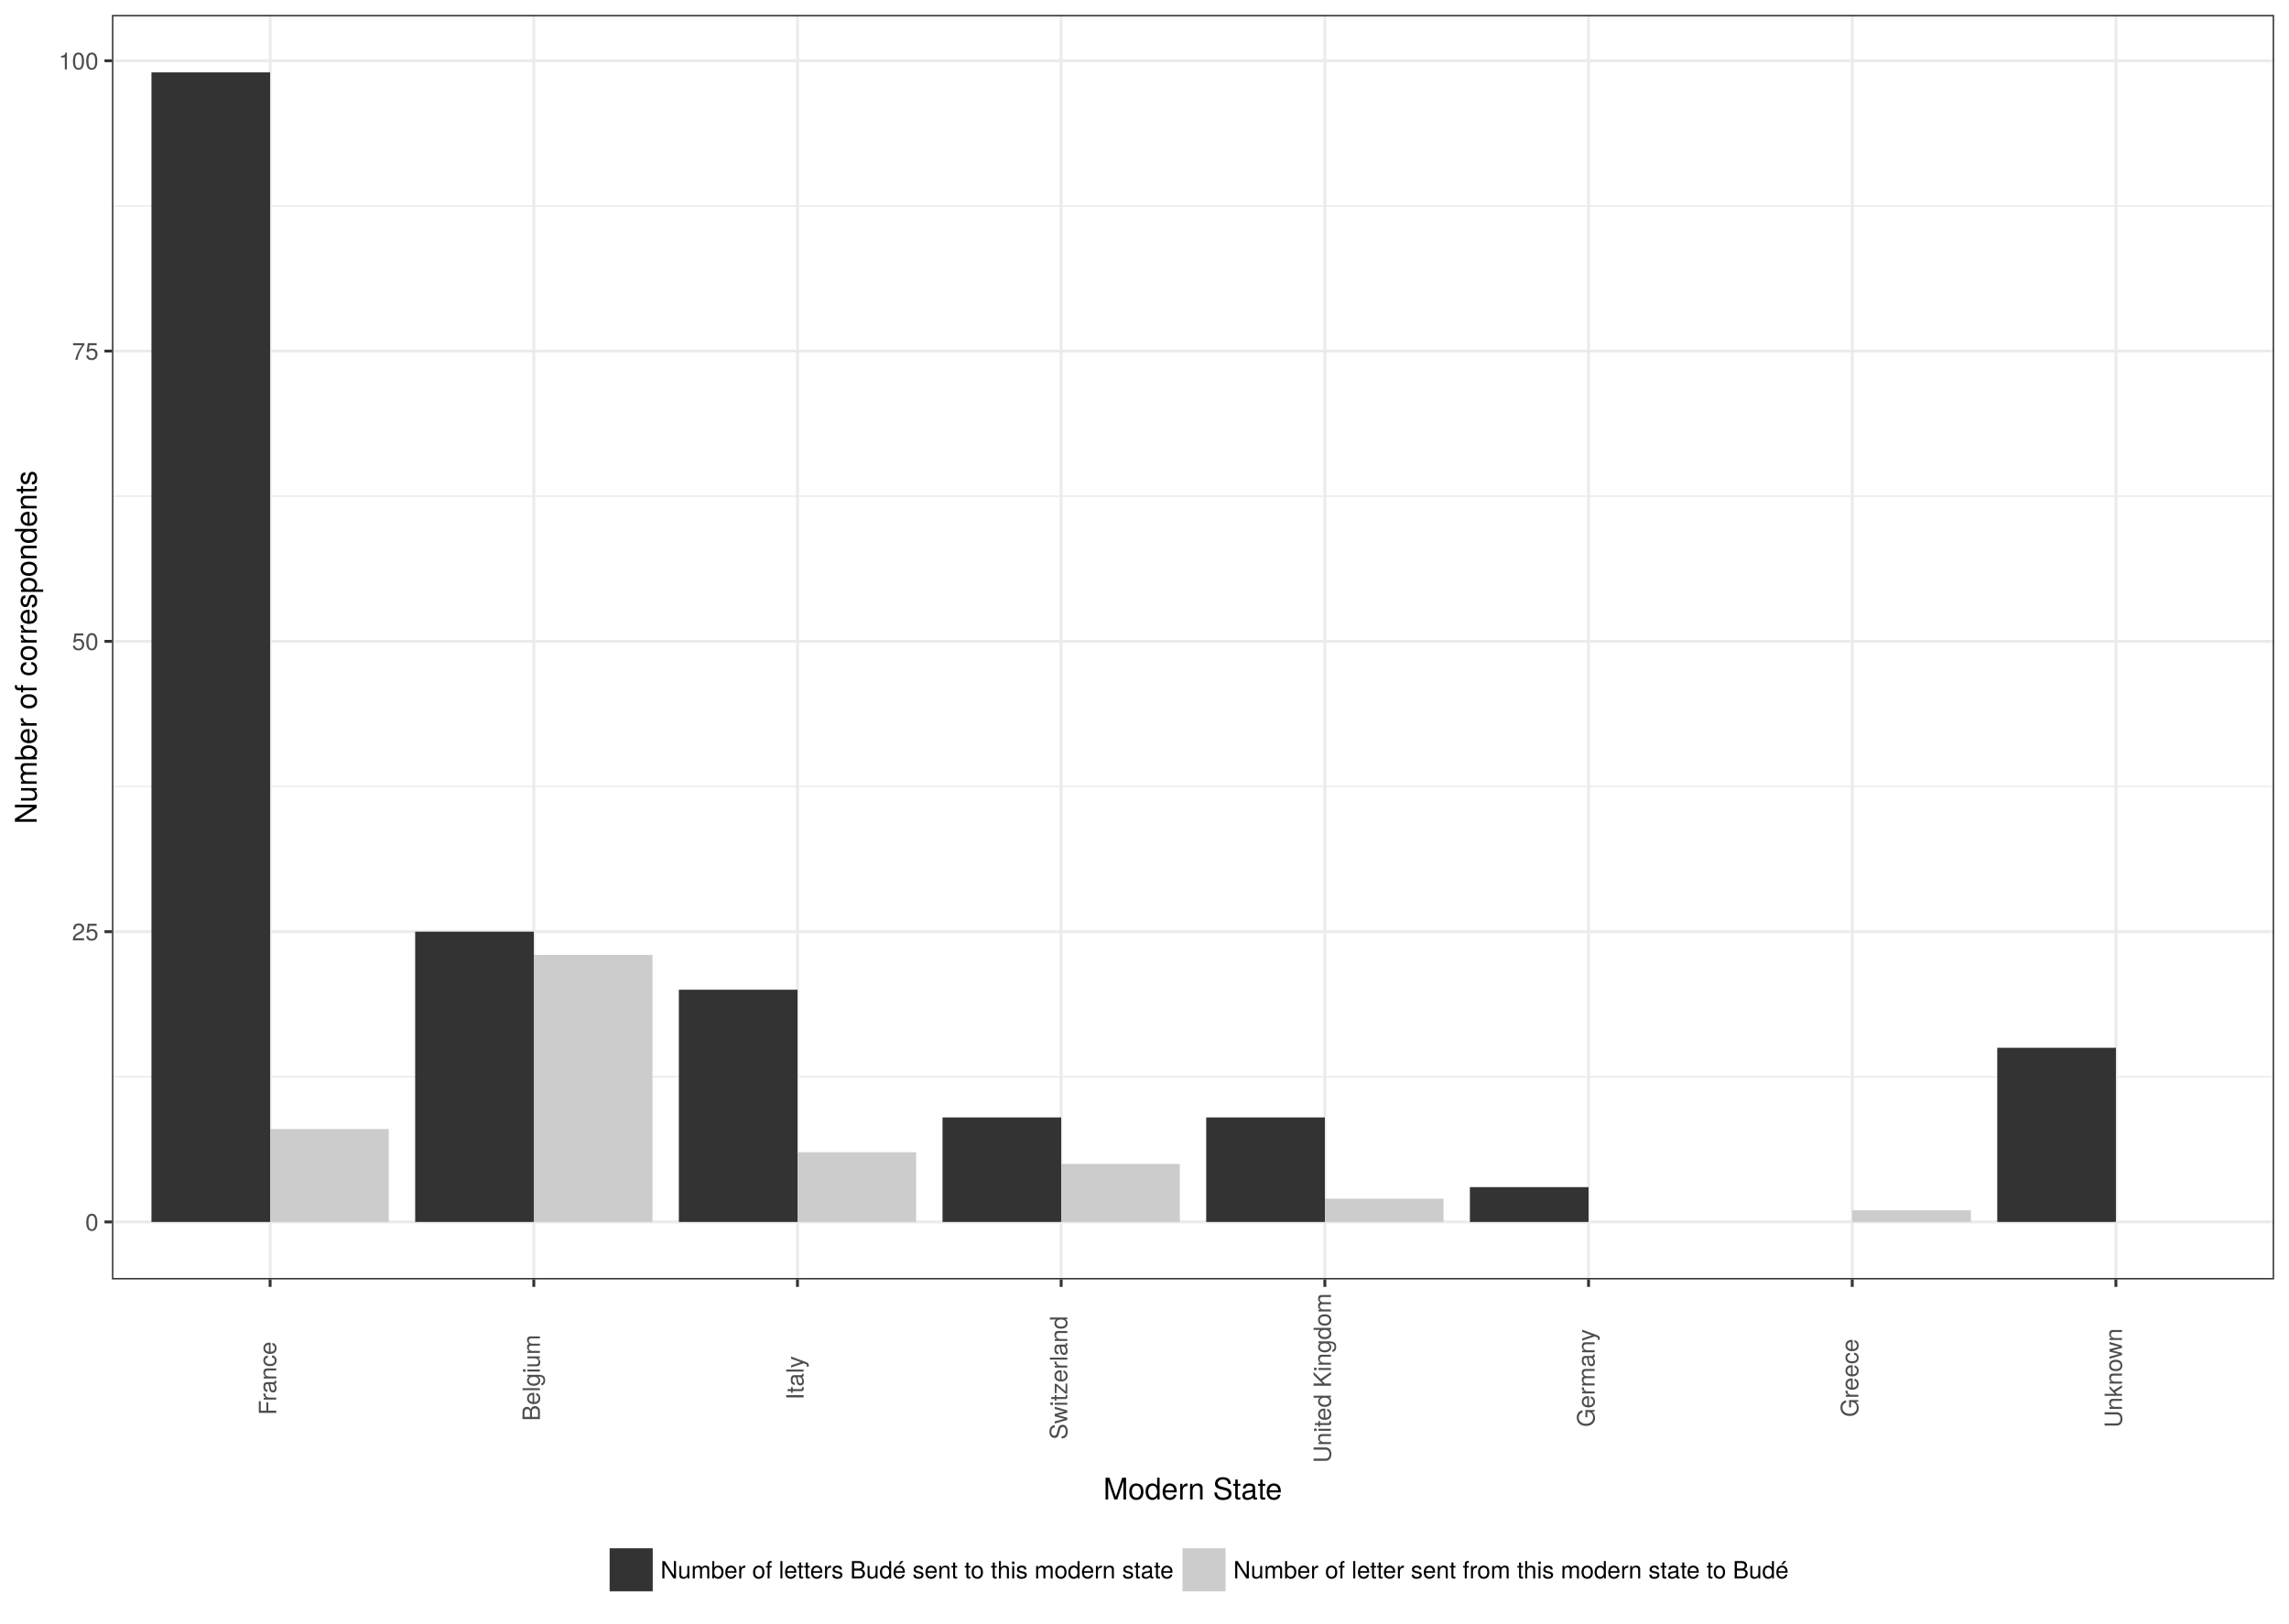
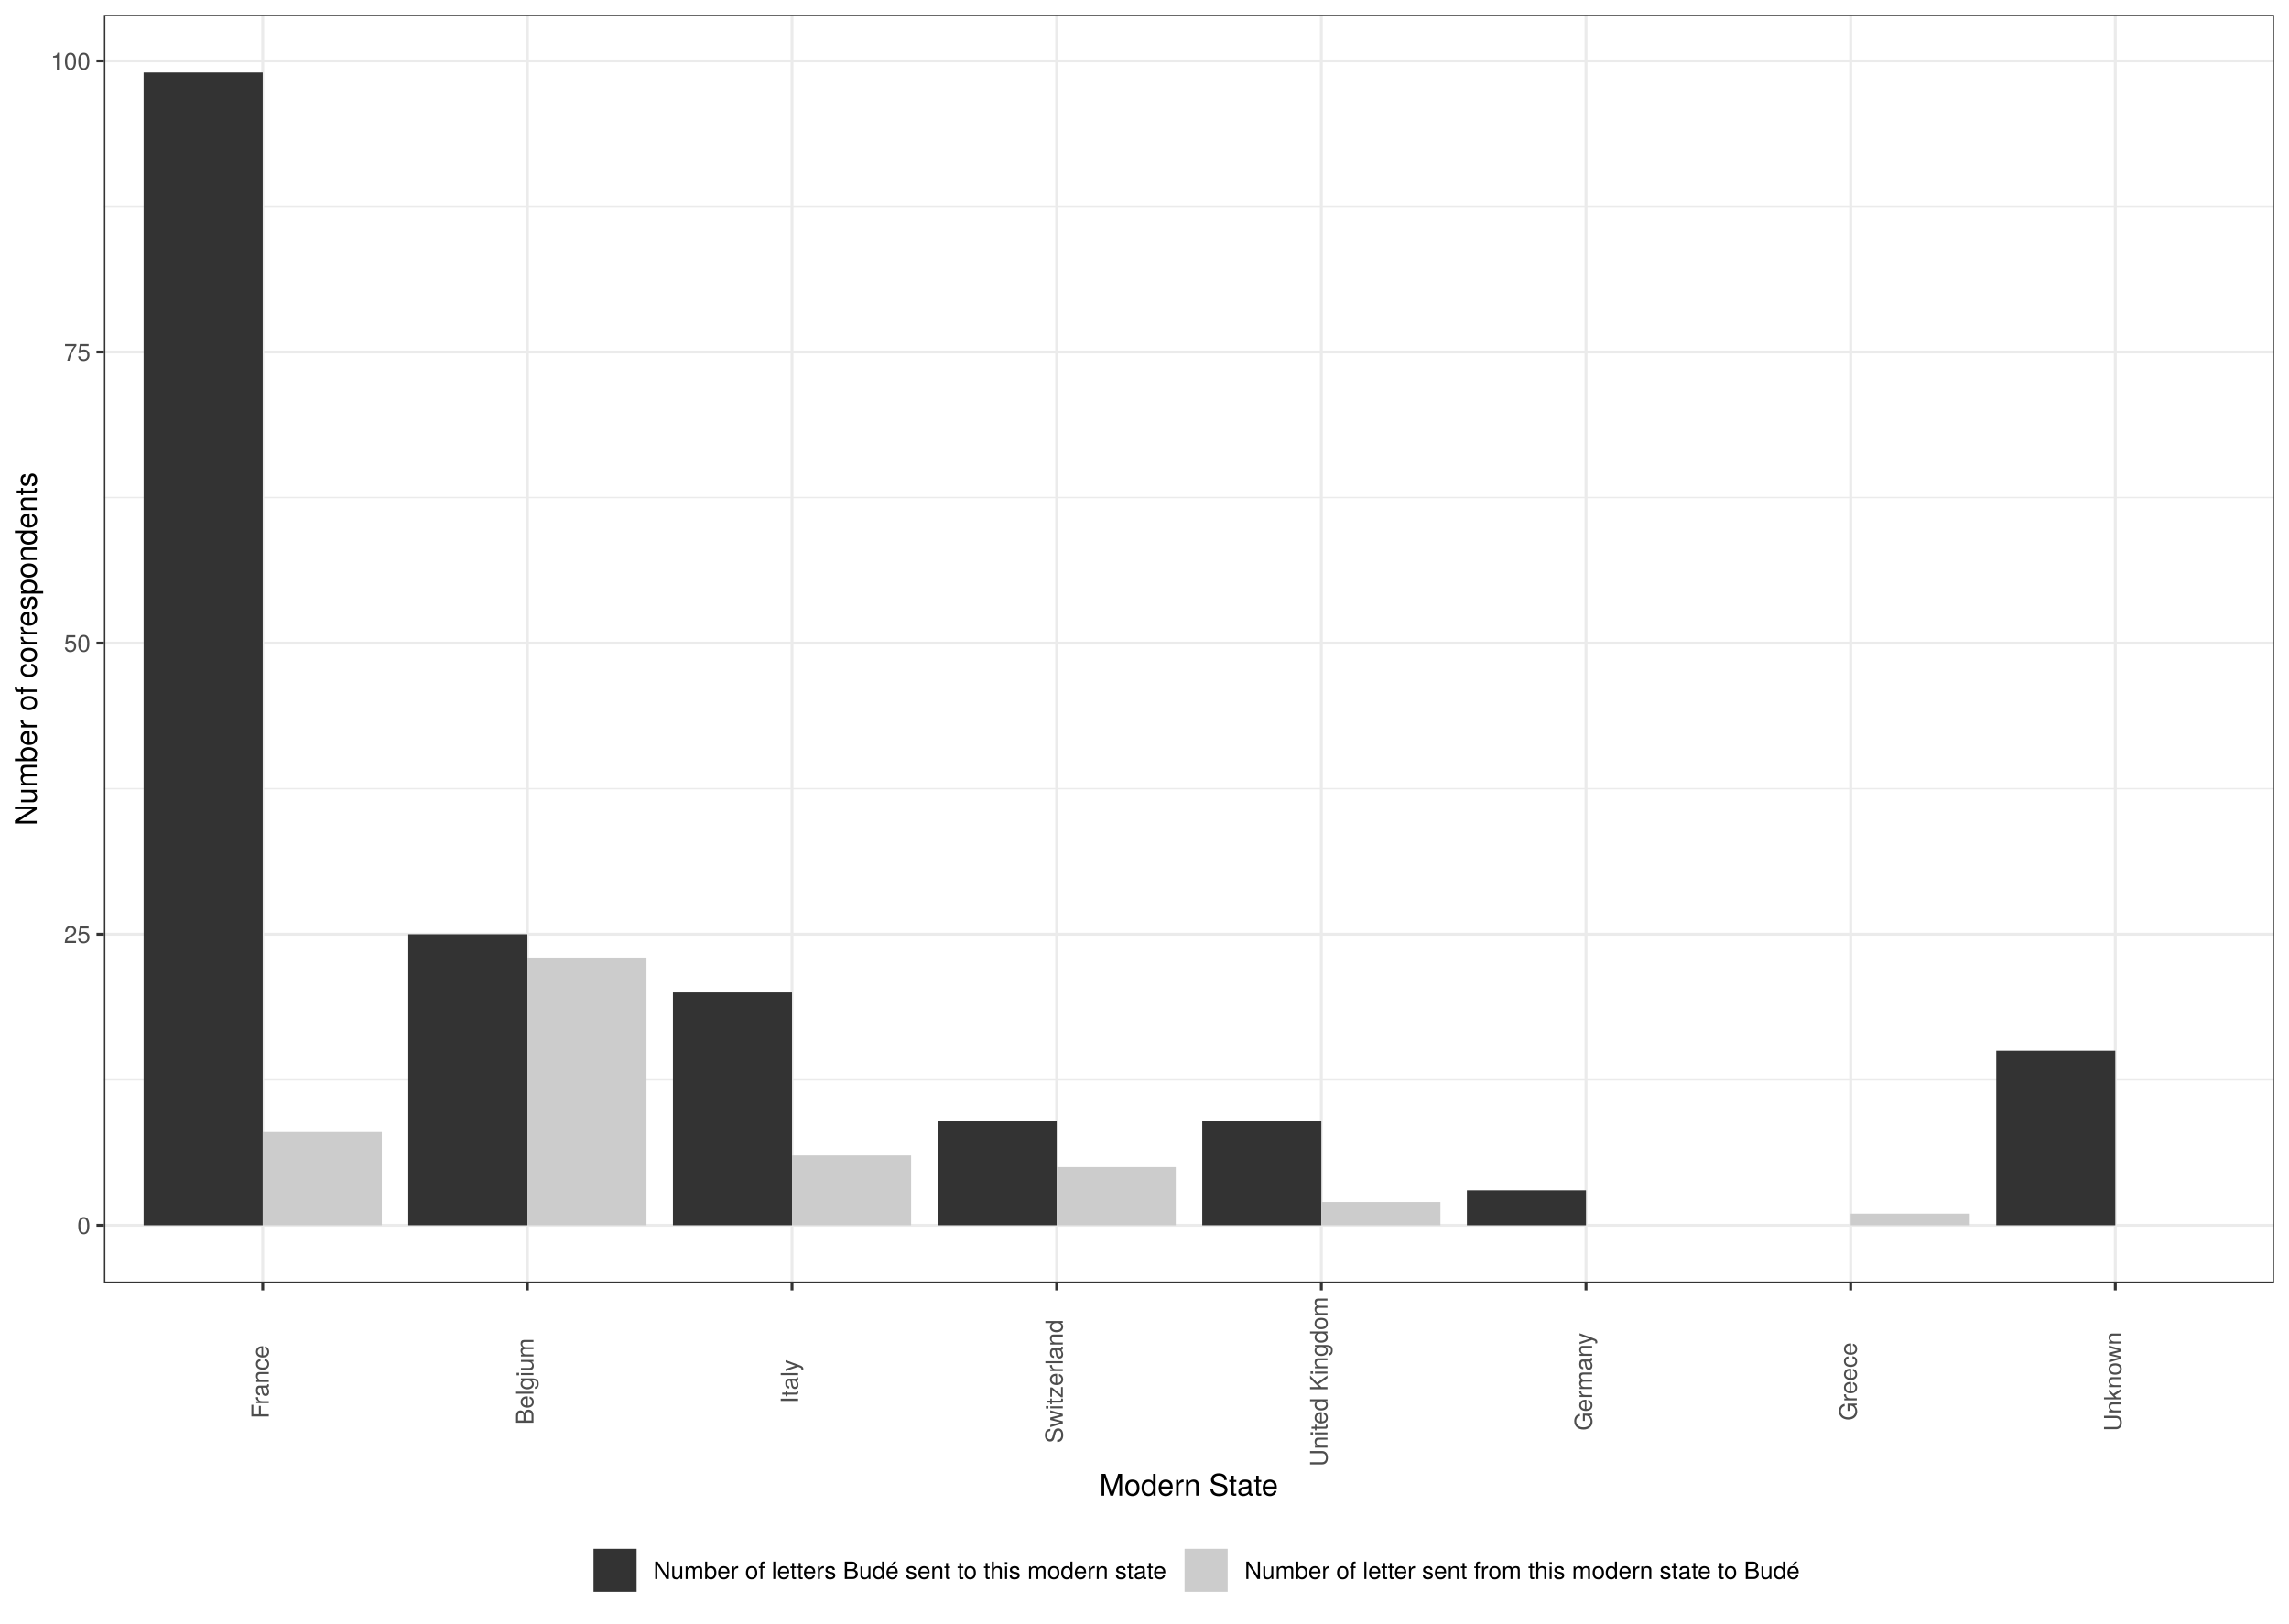
<svg xmlns="http://www.w3.org/2000/svg" viewBox="0 0 842.40 597.60">
  <defs>
    <style type="text/css">
-     line, polyline, path, rect, circle {
+     line, polyline, polygon, path, rect, circle {
      fill: none;
      stroke: #000000;
      stroke-linecap: round;
      stroke-linejoin: round;
      stroke-miterlimit: 10.00;
    }
  </style>
  </defs>
  <rect width="100%" height="100%" style="stroke: none; fill: #FFFFFF;" />
-   <rect x="0.00" y="-0.00" width="842.40" height="597.60" style="stroke-width: 1.07; stroke: #FFFFFF; fill: #FFFFFF;" />
+   <rect x="-0" y="-0" width="842.40" height="597.60" style="stroke-width: 1.07; stroke: #FFFFFF; fill: #FFFFFF;" />
  <defs>
-     <clipPath id="cpNDEuMTg4N3w4MzYuOTIxfDQ3MC45Mzd8NS40Nzk0NQ==">
-       <rect x="41.19" y="5.48" width="795.73" height="465.46" />
+     <clipPath id="cpMzguMjV8ODM2LjkyfDQ3Mi4yM3w1LjQ4">
+       <rect x="38.25" y="5.48" width="798.67" height="466.75" />
    </clipPath>
  </defs>
-   <rect x="41.19" y="5.48" width="795.73" height="465.46" style="stroke-width: 1.07; stroke: none; fill: #FFFFFF;" clip-path="url(#cpNDEuMTg4N3w4MzYuOTIxfDQ3MC45Mzd8NS40Nzk0NQ==)" />
-   <polyline points="41.19,396.35 836.92,396.35 " style="stroke-width: 0.53; stroke: #EBEBEB; stroke-linecap: butt;" clip-path="url(#cpNDEuMTg4N3w4MzYuOTIxfDQ3MC45Mzd8NS40Nzk0NQ==)" />
-   <polyline points="41.19,289.50 836.92,289.50 " style="stroke-width: 0.53; stroke: #EBEBEB; stroke-linecap: butt;" clip-path="url(#cpNDEuMTg4N3w4MzYuOTIxfDQ3MC45Mzd8NS40Nzk0NQ==)" />
-   <polyline points="41.19,182.64 836.92,182.64 " style="stroke-width: 0.53; stroke: #EBEBEB; stroke-linecap: butt;" clip-path="url(#cpNDEuMTg4N3w4MzYuOTIxfDQ3MC45Mzd8NS40Nzk0NQ==)" />
-   <polyline points="41.19,75.79 836.92,75.79 " style="stroke-width: 0.53; stroke: #EBEBEB; stroke-linecap: butt;" clip-path="url(#cpNDEuMTg4N3w4MzYuOTIxfDQ3MC45Mzd8NS40Nzk0NQ==)" />
-   <polyline points="41.19,449.78 836.92,449.78 " style="stroke-width: 1.07; stroke: #EBEBEB; stroke-linecap: butt;" clip-path="url(#cpNDEuMTg4N3w4MzYuOTIxfDQ3MC45Mzd8NS40Nzk0NQ==)" />
-   <polyline points="41.19,342.93 836.92,342.93 " style="stroke-width: 1.07; stroke: #EBEBEB; stroke-linecap: butt;" clip-path="url(#cpNDEuMTg4N3w4MzYuOTIxfDQ3MC45Mzd8NS40Nzk0NQ==)" />
-   <polyline points="41.19,236.07 836.92,236.07 " style="stroke-width: 1.07; stroke: #EBEBEB; stroke-linecap: butt;" clip-path="url(#cpNDEuMTg4N3w4MzYuOTIxfDQ3MC45Mzd8NS40Nzk0NQ==)" />
-   <polyline points="41.19,129.22 836.92,129.22 " style="stroke-width: 1.07; stroke: #EBEBEB; stroke-linecap: butt;" clip-path="url(#cpNDEuMTg4N3w4MzYuOTIxfDQ3MC45Mzd8NS40Nzk0NQ==)" />
-   <polyline points="41.19,22.36 836.92,22.36 " style="stroke-width: 1.07; stroke: #EBEBEB; stroke-linecap: butt;" clip-path="url(#cpNDEuMTg4N3w4MzYuOTIxfDQ3MC45Mzd8NS40Nzk0NQ==)" />
-   <polyline points="99.41,470.94 99.41,5.48 " style="stroke-width: 1.07; stroke: #EBEBEB; stroke-linecap: butt;" clip-path="url(#cpNDEuMTg4N3w4MzYuOTIxfDQ3MC45Mzd8NS40Nzk0NQ==)" />
-   <polyline points="196.45,470.94 196.45,5.48 " style="stroke-width: 1.07; stroke: #EBEBEB; stroke-linecap: butt;" clip-path="url(#cpNDEuMTg4N3w4MzYuOTIxfDQ3MC45Mzd8NS40Nzk0NQ==)" />
-   <polyline points="293.49,470.94 293.49,5.48 " style="stroke-width: 1.07; stroke: #EBEBEB; stroke-linecap: butt;" clip-path="url(#cpNDEuMTg4N3w4MzYuOTIxfDQ3MC45Mzd8NS40Nzk0NQ==)" />
-   <polyline points="390.53,470.94 390.53,5.48 " style="stroke-width: 1.07; stroke: #EBEBEB; stroke-linecap: butt;" clip-path="url(#cpNDEuMTg4N3w4MzYuOTIxfDQ3MC45Mzd8NS40Nzk0NQ==)" />
-   <polyline points="487.57,470.94 487.57,5.48 " style="stroke-width: 1.07; stroke: #EBEBEB; stroke-linecap: butt;" clip-path="url(#cpNDEuMTg4N3w4MzYuOTIxfDQ3MC45Mzd8NS40Nzk0NQ==)" />
-   <polyline points="584.62,470.94 584.62,5.48 " style="stroke-width: 1.07; stroke: #EBEBEB; stroke-linecap: butt;" clip-path="url(#cpNDEuMTg4N3w4MzYuOTIxfDQ3MC45Mzd8NS40Nzk0NQ==)" />
-   <polyline points="681.66,470.94 681.66,5.48 " style="stroke-width: 1.07; stroke: #EBEBEB; stroke-linecap: butt;" clip-path="url(#cpNDEuMTg4N3w4MzYuOTIxfDQ3MC45Mzd8NS40Nzk0NQ==)" />
-   <polyline points="778.70,470.94 778.70,5.48 " style="stroke-width: 1.07; stroke: #EBEBEB; stroke-linecap: butt;" clip-path="url(#cpNDEuMTg4N3w4MzYuOTIxfDQ3MC45Mzd8NS40Nzk0NQ==)" />
-   <rect x="99.41" y="415.59" width="43.67" height="34.19" style="stroke-width: 1.07; stroke: none; stroke-linecap: butt; fill: #CCCCCC;" clip-path="url(#cpNDEuMTg4N3w4MzYuOTIxfDQ3MC45Mzd8NS40Nzk0NQ==)" />
-   <rect x="55.74" y="26.64" width="43.67" height="423.14" style="stroke-width: 1.07; stroke: none; stroke-linecap: butt; fill: #333333;" clip-path="url(#cpNDEuMTg4N3w4MzYuOTIxfDQ3MC45Mzd8NS40Nzk0NQ==)" />
-   <rect x="196.45" y="351.47" width="43.67" height="98.31" style="stroke-width: 1.07; stroke: none; stroke-linecap: butt; fill: #CCCCCC;" clip-path="url(#cpNDEuMTg4N3w4MzYuOTIxfDQ3MC45Mzd8NS40Nzk0NQ==)" />
-   <rect x="152.79" y="342.93" width="43.67" height="106.85" style="stroke-width: 1.07; stroke: none; stroke-linecap: butt; fill: #333333;" clip-path="url(#cpNDEuMTg4N3w4MzYuOTIxfDQ3MC45Mzd8NS40Nzk0NQ==)" />
-   <rect x="293.49" y="424.13" width="43.67" height="25.65" style="stroke-width: 1.07; stroke: none; stroke-linecap: butt; fill: #CCCCCC;" clip-path="url(#cpNDEuMTg4N3w4MzYuOTIxfDQ3MC45Mzd8NS40Nzk0NQ==)" />
-   <rect x="249.83" y="364.30" width="43.67" height="85.48" style="stroke-width: 1.07; stroke: none; stroke-linecap: butt; fill: #333333;" clip-path="url(#cpNDEuMTg4N3w4MzYuOTIxfDQ3MC45Mzd8NS40Nzk0NQ==)" />
-   <rect x="390.53" y="428.41" width="43.67" height="21.37" style="stroke-width: 1.07; stroke: none; stroke-linecap: butt; fill: #CCCCCC;" clip-path="url(#cpNDEuMTg4N3w4MzYuOTIxfDQ3MC45Mzd8NS40Nzk0NQ==)" />
-   <rect x="346.87" y="411.31" width="43.67" height="38.47" style="stroke-width: 1.07; stroke: none; stroke-linecap: butt; fill: #333333;" clip-path="url(#cpNDEuMTg4N3w4MzYuOTIxfDQ3MC45Mzd8NS40Nzk0NQ==)" />
-   <rect x="487.57" y="441.23" width="43.67" height="8.55" style="stroke-width: 1.07; stroke: none; stroke-linecap: butt; fill: #CCCCCC;" clip-path="url(#cpNDEuMTg4N3w4MzYuOTIxfDQ3MC45Mzd8NS40Nzk0NQ==)" />
-   <rect x="443.91" y="411.31" width="43.67" height="38.47" style="stroke-width: 1.07; stroke: none; stroke-linecap: butt; fill: #333333;" clip-path="url(#cpNDEuMTg4N3w4MzYuOTIxfDQ3MC45Mzd8NS40Nzk0NQ==)" />
-   <rect x="540.95" y="436.96" width="43.67" height="12.82" style="stroke-width: 1.07; stroke: none; stroke-linecap: butt; fill: #333333;" clip-path="url(#cpNDEuMTg4N3w4MzYuOTIxfDQ3MC45Mzd8NS40Nzk0NQ==)" />
-   <rect x="681.66" y="445.51" width="43.67" height="4.27" style="stroke-width: 1.07; stroke: none; stroke-linecap: butt; fill: #CCCCCC;" clip-path="url(#cpNDEuMTg4N3w4MzYuOTIxfDQ3MC45Mzd8NS40Nzk0NQ==)" />
-   <rect x="735.03" y="385.67" width="43.67" height="64.11" style="stroke-width: 1.07; stroke: none; stroke-linecap: butt; fill: #333333;" clip-path="url(#cpNDEuMTg4N3w4MzYuOTIxfDQ3MC45Mzd8NS40Nzk0NQ==)" />
-   <rect x="41.19" y="5.48" width="795.73" height="465.46" style="stroke-width: 1.07; stroke: #333333;" clip-path="url(#cpNDEuMTg4N3w4MzYuOTIxfDQ3MC45Mzd8NS40Nzk0NQ==)" />
+   <rect x="38.25" y="5.48" width="798.67" height="466.75" style="stroke-width: 1.07; stroke: none; fill: #FFFFFF;" clip-path="url(#cpMzguMjV8ODM2LjkyfDQ3Mi4yM3w1LjQ4)" />
+   <polyline points="38.25,397.44 836.92,397.44 " style="stroke-width: 0.53; stroke: #EBEBEB; stroke-linecap: butt;" clip-path="url(#cpMzguMjV8ODM2LjkyfDQ3Mi4yM3w1LjQ4)" />
+   <polyline points="38.25,290.29 836.92,290.29 " style="stroke-width: 0.53; stroke: #EBEBEB; stroke-linecap: butt;" clip-path="url(#cpMzguMjV8ODM2LjkyfDQ3Mi4yM3w1LjQ4)" />
+   <polyline points="38.25,183.14 836.92,183.14 " style="stroke-width: 0.53; stroke: #EBEBEB; stroke-linecap: butt;" clip-path="url(#cpMzguMjV8ODM2LjkyfDQ3Mi4yM3w1LjQ4)" />
+   <polyline points="38.25,75.99 836.92,75.99 " style="stroke-width: 0.53; stroke: #EBEBEB; stroke-linecap: butt;" clip-path="url(#cpMzguMjV8ODM2LjkyfDQ3Mi4yM3w1LjQ4)" />
+   <polyline points="38.25,451.02 836.92,451.02 " style="stroke-width: 1.07; stroke: #EBEBEB; stroke-linecap: butt;" clip-path="url(#cpMzguMjV8ODM2LjkyfDQ3Mi4yM3w1LjQ4)" />
+   <polyline points="38.25,343.86 836.92,343.86 " style="stroke-width: 1.07; stroke: #EBEBEB; stroke-linecap: butt;" clip-path="url(#cpMzguMjV8ODM2LjkyfDQ3Mi4yM3w1LjQ4)" />
+   <polyline points="38.25,236.71 836.92,236.71 " style="stroke-width: 1.07; stroke: #EBEBEB; stroke-linecap: butt;" clip-path="url(#cpMzguMjV8ODM2LjkyfDQ3Mi4yM3w1LjQ4)" />
+   <polyline points="38.25,129.56 836.92,129.56 " style="stroke-width: 1.07; stroke: #EBEBEB; stroke-linecap: butt;" clip-path="url(#cpMzguMjV8ODM2LjkyfDQ3Mi4yM3w1LjQ4)" />
+   <polyline points="38.25,22.41 836.92,22.41 " style="stroke-width: 1.07; stroke: #EBEBEB; stroke-linecap: butt;" clip-path="url(#cpMzguMjV8ODM2LjkyfDQ3Mi4yM3w1LjQ4)" />
+   <polyline points="96.69,472.23 96.69,5.48 " style="stroke-width: 1.07; stroke: #EBEBEB; stroke-linecap: butt;" clip-path="url(#cpMzguMjV8ODM2LjkyfDQ3Mi4yM3w1LjQ4)" />
+   <polyline points="194.09,472.23 194.09,5.48 " style="stroke-width: 1.07; stroke: #EBEBEB; stroke-linecap: butt;" clip-path="url(#cpMzguMjV8ODM2LjkyfDQ3Mi4yM3w1LjQ4)" />
+   <polyline points="291.48,472.23 291.48,5.48 " style="stroke-width: 1.07; stroke: #EBEBEB; stroke-linecap: butt;" clip-path="url(#cpMzguMjV8ODM2LjkyfDQ3Mi4yM3w1LjQ4)" />
+   <polyline points="388.88,472.23 388.88,5.48 " style="stroke-width: 1.07; stroke: #EBEBEB; stroke-linecap: butt;" clip-path="url(#cpMzguMjV8ODM2LjkyfDQ3Mi4yM3w1LjQ4)" />
+   <polyline points="486.28,472.23 486.28,5.48 " style="stroke-width: 1.07; stroke: #EBEBEB; stroke-linecap: butt;" clip-path="url(#cpMzguMjV8ODM2LjkyfDQ3Mi4yM3w1LjQ4)" />
+   <polyline points="583.68,472.23 583.68,5.48 " style="stroke-width: 1.07; stroke: #EBEBEB; stroke-linecap: butt;" clip-path="url(#cpMzguMjV8ODM2LjkyfDQ3Mi4yM3w1LjQ4)" />
+   <polyline points="681.08,472.23 681.08,5.48 " style="stroke-width: 1.07; stroke: #EBEBEB; stroke-linecap: butt;" clip-path="url(#cpMzguMjV8ODM2LjkyfDQ3Mi4yM3w1LjQ4)" />
+   <polyline points="778.48,472.23 778.48,5.48 " style="stroke-width: 1.07; stroke: #EBEBEB; stroke-linecap: butt;" clip-path="url(#cpMzguMjV8ODM2LjkyfDQ3Mi4yM3w1LjQ4)" />
+   <rect x="52.86" y="26.70" width="43.83" height="424.32" style="stroke-width: 1.07; stroke: none; stroke-linecap: square; stroke-linejoin: miter; fill: #333333;" clip-path="url(#cpMzguMjV8ODM2LjkyfDQ3Mi4yM3w1LjQ4)" />
+   <rect x="150.26" y="343.86" width="43.83" height="107.15" style="stroke-width: 1.07; stroke: none; stroke-linecap: square; stroke-linejoin: miter; fill: #333333;" clip-path="url(#cpMzguMjV8ODM2LjkyfDQ3Mi4yM3w1LjQ4)" />
+   <rect x="247.65" y="365.29" width="43.83" height="85.72" style="stroke-width: 1.07; stroke: none; stroke-linecap: square; stroke-linejoin: miter; fill: #333333;" clip-path="url(#cpMzguMjV8ODM2LjkyfDQ3Mi4yM3w1LjQ4)" />
+   <rect x="345.05" y="412.44" width="43.83" height="38.57" style="stroke-width: 1.07; stroke: none; stroke-linecap: square; stroke-linejoin: miter; fill: #333333;" clip-path="url(#cpMzguMjV8ODM2LjkyfDQ3Mi4yM3w1LjQ4)" />
+   <rect x="442.45" y="412.44" width="43.83" height="38.57" style="stroke-width: 1.07; stroke: none; stroke-linecap: square; stroke-linejoin: miter; fill: #333333;" clip-path="url(#cpMzguMjV8ODM2LjkyfDQ3Mi4yM3w1LjQ4)" />
+   <rect x="539.85" y="438.16" width="43.83" height="12.86" style="stroke-width: 1.07; stroke: none; stroke-linecap: square; stroke-linejoin: miter; fill: #333333;" clip-path="url(#cpMzguMjV8ODM2LjkyfDQ3Mi4yM3w1LjQ4)" />
+   <rect x="734.65" y="386.72" width="43.83" height="64.29" style="stroke-width: 1.07; stroke: none; stroke-linecap: square; stroke-linejoin: miter; fill: #333333;" clip-path="url(#cpMzguMjV8ODM2LjkyfDQ3Mi4yM3w1LjQ4)" />
+   <rect x="96.69" y="416.73" width="43.83" height="34.29" style="stroke-width: 1.07; stroke: none; stroke-linecap: square; stroke-linejoin: miter; fill: #CCCCCC;" clip-path="url(#cpMzguMjV8ODM2LjkyfDQ3Mi4yM3w1LjQ4)" />
+   <rect x="194.09" y="352.44" width="43.83" height="98.58" style="stroke-width: 1.07; stroke: none; stroke-linecap: square; stroke-linejoin: miter; fill: #CCCCCC;" clip-path="url(#cpMzguMjV8ODM2LjkyfDQ3Mi4yM3w1LjQ4)" />
+   <rect x="291.48" y="425.30" width="43.83" height="25.72" style="stroke-width: 1.07; stroke: none; stroke-linecap: square; stroke-linejoin: miter; fill: #CCCCCC;" clip-path="url(#cpMzguMjV8ODM2LjkyfDQ3Mi4yM3w1LjQ4)" />
+   <rect x="388.88" y="429.59" width="43.83" height="21.43" style="stroke-width: 1.07; stroke: none; stroke-linecap: square; stroke-linejoin: miter; fill: #CCCCCC;" clip-path="url(#cpMzguMjV8ODM2LjkyfDQ3Mi4yM3w1LjQ4)" />
+   <rect x="486.28" y="442.44" width="43.83" height="8.57" style="stroke-width: 1.07; stroke: none; stroke-linecap: square; stroke-linejoin: miter; fill: #CCCCCC;" clip-path="url(#cpMzguMjV8ODM2LjkyfDQ3Mi4yM3w1LjQ4)" />
+   <rect x="681.08" y="446.73" width="43.83" height="4.29" style="stroke-width: 1.07; stroke: none; stroke-linecap: square; stroke-linejoin: miter; fill: #CCCCCC;" clip-path="url(#cpMzguMjV8ODM2LjkyfDQ3Mi4yM3w1LjQ4)" />
+   <rect x="38.25" y="5.48" width="798.67" height="466.75" style="stroke-width: 1.07; stroke: #333333;" clip-path="url(#cpMzguMjV8ODM2LjkyfDQ3Mi4yM3w1LjQ4)" />
  <defs>
-     <clipPath id="cpMHw4NDIuNHw1OTcuNnww">
+     <clipPath id="cpMC4wMHw4NDIuNDB8NTk3LjYwfDAuMDA=">
      <rect x="0.00" y="0.00" width="842.40" height="597.60" />
    </clipPath>
  </defs>
-   <g clip-path="url(#cpMHw4NDIuNHw1OTcuNnww)">
-     <text x="31.37" y="452.98" style="font-size: 8.80px; fill: #4D4D4D; font-family: TeX Gyre Heros;" textLength="4.89px" lengthAdjust="spacingAndGlyphs">0</text>
+   <g clip-path="url(#cpMC4wMHw4NDIuNDB8NTk3LjYwfDAuMDA=)">
+     <text x="28.42" y="454.22" style="font-size: 8.80px; fill: #4D4D4D; font-family: TeX Gyre Heros;" textLength="4.89px" lengthAdjust="spacingAndGlyphs">0</text>
  </g>
-   <g clip-path="url(#cpMHw4NDIuNHw1OTcuNnww)">
-     <text x="26.48" y="346.13" style="font-size: 8.80px; fill: #4D4D4D; font-family: TeX Gyre Heros;" textLength="9.78px" lengthAdjust="spacingAndGlyphs">25</text>
+   <g clip-path="url(#cpMC4wMHw4NDIuNDB8NTk3LjYwfDAuMDA=)">
+     <text x="23.53" y="347.07" style="font-size: 8.80px; fill: #4D4D4D; font-family: TeX Gyre Heros;" textLength="9.79px" lengthAdjust="spacingAndGlyphs">25</text>
  </g>
-   <g clip-path="url(#cpMHw4NDIuNHw1OTcuNnww)">
-     <text x="26.48" y="239.27" style="font-size: 8.80px; fill: #4D4D4D; font-family: TeX Gyre Heros;" textLength="9.78px" lengthAdjust="spacingAndGlyphs">50</text>
+   <g clip-path="url(#cpMC4wMHw4NDIuNDB8NTk3LjYwfDAuMDA=)">
+     <text x="23.53" y="239.92" style="font-size: 8.80px; fill: #4D4D4D; font-family: TeX Gyre Heros;" textLength="9.79px" lengthAdjust="spacingAndGlyphs">50</text>
  </g>
-   <g clip-path="url(#cpMHw4NDIuNHw1OTcuNnww)">
-     <text x="26.48" y="132.42" style="font-size: 8.80px; fill: #4D4D4D; font-family: TeX Gyre Heros;" textLength="9.78px" lengthAdjust="spacingAndGlyphs">75</text>
+   <g clip-path="url(#cpMC4wMHw4NDIuNDB8NTk3LjYwfDAuMDA=)">
+     <text x="23.53" y="132.77" style="font-size: 8.80px; fill: #4D4D4D; font-family: TeX Gyre Heros;" textLength="9.79px" lengthAdjust="spacingAndGlyphs">75</text>
  </g>
-   <g clip-path="url(#cpMHw4NDIuNHw1OTcuNnww)">
-     <text x="21.58" y="25.57" style="font-size: 8.80px; fill: #4D4D4D; font-family: TeX Gyre Heros;" textLength="14.67px" lengthAdjust="spacingAndGlyphs">100</text>
+   <g clip-path="url(#cpMC4wMHw4NDIuNDB8NTk3LjYwfDAuMDA=)">
+     <text x="18.64" y="25.62" style="font-size: 8.80px; fill: #4D4D4D; font-family: TeX Gyre Heros;" textLength="14.68px" lengthAdjust="spacingAndGlyphs">100</text>
  </g>
-   <polyline points="38.45,449.78 41.19,449.78 " style="stroke-width: 1.07; stroke: #333333; stroke-linecap: butt;" clip-path="url(#cpMHw4NDIuNHw1OTcuNnww)" />
-   <polyline points="38.45,342.93 41.19,342.93 " style="stroke-width: 1.07; stroke: #333333; stroke-linecap: butt;" clip-path="url(#cpMHw4NDIuNHw1OTcuNnww)" />
-   <polyline points="38.45,236.07 41.19,236.07 " style="stroke-width: 1.07; stroke: #333333; stroke-linecap: butt;" clip-path="url(#cpMHw4NDIuNHw1OTcuNnww)" />
-   <polyline points="38.45,129.22 41.19,129.22 " style="stroke-width: 1.07; stroke: #333333; stroke-linecap: butt;" clip-path="url(#cpMHw4NDIuNHw1OTcuNnww)" />
-   <polyline points="38.45,22.36 41.19,22.36 " style="stroke-width: 1.07; stroke: #333333; stroke-linecap: butt;" clip-path="url(#cpMHw4NDIuNHw1OTcuNnww)" />
-   <polyline points="99.41,473.68 99.41,470.94 " style="stroke-width: 1.07; stroke: #333333; stroke-linecap: butt;" clip-path="url(#cpMHw4NDIuNHw1OTcuNnww)" />
-   <polyline points="196.45,473.68 196.45,470.94 " style="stroke-width: 1.07; stroke: #333333; stroke-linecap: butt;" clip-path="url(#cpMHw4NDIuNHw1OTcuNnww)" />
-   <polyline points="293.49,473.68 293.49,470.94 " style="stroke-width: 1.07; stroke: #333333; stroke-linecap: butt;" clip-path="url(#cpMHw4NDIuNHw1OTcuNnww)" />
-   <polyline points="390.53,473.68 390.53,470.94 " style="stroke-width: 1.07; stroke: #333333; stroke-linecap: butt;" clip-path="url(#cpMHw4NDIuNHw1OTcuNnww)" />
-   <polyline points="487.57,473.68 487.57,470.94 " style="stroke-width: 1.07; stroke: #333333; stroke-linecap: butt;" clip-path="url(#cpMHw4NDIuNHw1OTcuNnww)" />
-   <polyline points="584.62,473.68 584.62,470.94 " style="stroke-width: 1.07; stroke: #333333; stroke-linecap: butt;" clip-path="url(#cpMHw4NDIuNHw1OTcuNnww)" />
-   <polyline points="681.66,473.68 681.66,470.94 " style="stroke-width: 1.07; stroke: #333333; stroke-linecap: butt;" clip-path="url(#cpMHw4NDIuNHw1OTcuNnww)" />
-   <polyline points="778.70,473.68 778.70,470.94 " style="stroke-width: 1.07; stroke: #333333; stroke-linecap: butt;" clip-path="url(#cpMHw4NDIuNHw1OTcuNnww)" />
-   <g clip-path="url(#cpMHw4NDIuNHw1OTcuNnww)">
-     <text transform="translate(101.66,520.85) rotate(-90)" style="font-size: 8.80px; fill: #4D4D4D; font-family: TeX Gyre Heros;" textLength="27.38px" lengthAdjust="spacingAndGlyphs">France</text>
+   <polyline points="35.51,451.02 38.25,451.02 " style="stroke-width: 1.07; stroke: #333333; stroke-linecap: butt;" clip-path="url(#cpMC4wMHw4NDIuNDB8NTk3LjYwfDAuMDA=)" />
+   <polyline points="35.51,343.86 38.25,343.86 " style="stroke-width: 1.07; stroke: #333333; stroke-linecap: butt;" clip-path="url(#cpMC4wMHw4NDIuNDB8NTk3LjYwfDAuMDA=)" />
+   <polyline points="35.51,236.71 38.25,236.71 " style="stroke-width: 1.07; stroke: #333333; stroke-linecap: butt;" clip-path="url(#cpMC4wMHw4NDIuNDB8NTk3LjYwfDAuMDA=)" />
+   <polyline points="35.51,129.56 38.25,129.56 " style="stroke-width: 1.07; stroke: #333333; stroke-linecap: butt;" clip-path="url(#cpMC4wMHw4NDIuNDB8NTk3LjYwfDAuMDA=)" />
+   <polyline points="35.51,22.41 38.25,22.41 " style="stroke-width: 1.07; stroke: #333333; stroke-linecap: butt;" clip-path="url(#cpMC4wMHw4NDIuNDB8NTk3LjYwfDAuMDA=)" />
+   <polyline points="96.69,474.97 96.69,472.23 " style="stroke-width: 1.07; stroke: #333333; stroke-linecap: butt;" clip-path="url(#cpMC4wMHw4NDIuNDB8NTk3LjYwfDAuMDA=)" />
+   <polyline points="194.09,474.97 194.09,472.23 " style="stroke-width: 1.07; stroke: #333333; stroke-linecap: butt;" clip-path="url(#cpMC4wMHw4NDIuNDB8NTk3LjYwfDAuMDA=)" />
+   <polyline points="291.48,474.97 291.48,472.23 " style="stroke-width: 1.07; stroke: #333333; stroke-linecap: butt;" clip-path="url(#cpMC4wMHw4NDIuNDB8NTk3LjYwfDAuMDA=)" />
+   <polyline points="388.88,474.97 388.88,472.23 " style="stroke-width: 1.07; stroke: #333333; stroke-linecap: butt;" clip-path="url(#cpMC4wMHw4NDIuNDB8NTk3LjYwfDAuMDA=)" />
+   <polyline points="486.28,474.97 486.28,472.23 " style="stroke-width: 1.07; stroke: #333333; stroke-linecap: butt;" clip-path="url(#cpMC4wMHw4NDIuNDB8NTk3LjYwfDAuMDA=)" />
+   <polyline points="583.68,474.97 583.68,472.23 " style="stroke-width: 1.07; stroke: #333333; stroke-linecap: butt;" clip-path="url(#cpMC4wMHw4NDIuNDB8NTk3LjYwfDAuMDA=)" />
+   <polyline points="681.08,474.97 681.08,472.23 " style="stroke-width: 1.07; stroke: #333333; stroke-linecap: butt;" clip-path="url(#cpMC4wMHw4NDIuNDB8NTk3LjYwfDAuMDA=)" />
+   <polyline points="778.48,474.97 778.48,472.23 " style="stroke-width: 1.07; stroke: #333333; stroke-linecap: butt;" clip-path="url(#cpMC4wMHw4NDIuNDB8NTk3LjYwfDAuMDA=)" />
+   <g clip-path="url(#cpMC4wMHw4NDIuNDB8NTk3LjYwfDAuMDA=)">
+     <text transform="translate(98.93,522.16) rotate(-90)" style="font-size: 8.80px; fill: #4D4D4D; font-family: TeX Gyre Heros;" textLength="27.39px" lengthAdjust="spacingAndGlyphs">France</text>
  </g>
-   <g clip-path="url(#cpMHw4NDIuNHw1OTcuNnww)">
-     <text transform="translate(198.70,523.05) rotate(-90)" style="font-size: 8.80px; fill: #4D4D4D; font-family: TeX Gyre Heros;" textLength="31.77px" lengthAdjust="spacingAndGlyphs">Belgium</text>
+   <g clip-path="url(#cpMC4wMHw4NDIuNDB8NTk3LjYwfDAuMDA=)">
+     <text transform="translate(196.33,524.36) rotate(-90)" style="font-size: 8.80px; fill: #4D4D4D; font-family: TeX Gyre Heros;" textLength="31.79px" lengthAdjust="spacingAndGlyphs">Belgium</text>
  </g>
-   <g clip-path="url(#cpMHw4NDIuNHw1OTcuNnww)">
-     <text transform="translate(295.74,515.23) rotate(-90)" style="font-size: 8.80px; fill: #4D4D4D; font-family: TeX Gyre Heros;" textLength="16.13px" lengthAdjust="spacingAndGlyphs">Italy</text>
+   <g clip-path="url(#cpMC4wMHw4NDIuNDB8NTk3LjYwfDAuMDA=)">
+     <text transform="translate(293.73,516.53) rotate(-90)" style="font-size: 8.80px; fill: #4D4D4D; font-family: TeX Gyre Heros;" textLength="16.14px" lengthAdjust="spacingAndGlyphs">Italy</text>
  </g>
-   <g clip-path="url(#cpMHw4NDIuNHw1OTcuNnww)">
-     <text transform="translate(392.78,529.89) rotate(-90)" style="font-size: 8.80px; fill: #4D4D4D; font-family: TeX Gyre Heros;" textLength="45.46px" lengthAdjust="spacingAndGlyphs">Switzerland</text>
+   <g clip-path="url(#cpMC4wMHw4NDIuNDB8NTk3LjYwfDAuMDA=)">
+     <text transform="translate(391.13,531.20) rotate(-90)" style="font-size: 8.80px; fill: #4D4D4D; font-family: TeX Gyre Heros;" textLength="45.48px" lengthAdjust="spacingAndGlyphs">Switzerland</text>
  </g>
-   <g clip-path="url(#cpMHw4NDIuNHw1OTcuNnww)">
-     <text transform="translate(489.82,538.45) rotate(-90)" style="font-size: 8.80px; fill: #4D4D4D; font-family: TeX Gyre Heros;" textLength="62.58px" lengthAdjust="spacingAndGlyphs">United Kingdom</text>
+   <g clip-path="url(#cpMC4wMHw4NDIuNDB8NTk3LjYwfDAuMDA=)">
+     <text transform="translate(488.53,539.77) rotate(-90)" style="font-size: 8.80px; fill: #4D4D4D; font-family: TeX Gyre Heros;" textLength="62.60px" lengthAdjust="spacingAndGlyphs">United Kingdom</text>
  </g>
-   <g clip-path="url(#cpMHw4NDIuNHw1OTcuNnww)">
-     <text transform="translate(586.86,525.25) rotate(-90)" style="font-size: 8.80px; fill: #4D4D4D; font-family: TeX Gyre Heros;" textLength="36.17px" lengthAdjust="spacingAndGlyphs">Germany</text>
+   <g clip-path="url(#cpMC4wMHw4NDIuNDB8NTk3LjYwfDAuMDA=)">
+     <text transform="translate(585.93,526.56) rotate(-90)" style="font-size: 8.80px; fill: #4D4D4D; font-family: TeX Gyre Heros;" textLength="36.19px" lengthAdjust="spacingAndGlyphs">Germany</text>
  </g>
-   <g clip-path="url(#cpMHw4NDIuNHw1OTcuNnww)">
-     <text transform="translate(683.90,521.58) rotate(-90)" style="font-size: 8.80px; fill: #4D4D4D; font-family: TeX Gyre Heros;" textLength="28.85px" lengthAdjust="spacingAndGlyphs">Greece</text>
+   <g clip-path="url(#cpMC4wMHw4NDIuNDB8NTk3LjYwfDAuMDA=)">
+     <text transform="translate(683.33,522.89) rotate(-90)" style="font-size: 8.80px; fill: #4D4D4D; font-family: TeX Gyre Heros;" textLength="28.86px" lengthAdjust="spacingAndGlyphs">Greece</text>
  </g>
-   <g clip-path="url(#cpMHw4NDIuNHw1OTcuNnww)">
-     <text transform="translate(780.94,525.49) rotate(-90)" style="font-size: 8.80px; fill: #4D4D4D; font-family: TeX Gyre Heros;" textLength="36.67px" lengthAdjust="spacingAndGlyphs">Unknown</text>
+   <g clip-path="url(#cpMC4wMHw4NDIuNDB8NTk3LjYwfDAuMDA=)">
+     <text transform="translate(780.73,526.80) rotate(-90)" style="font-size: 8.80px; fill: #4D4D4D; font-family: TeX Gyre Heros;" textLength="36.68px" lengthAdjust="spacingAndGlyphs">Unknown</text>
  </g>
-   <g clip-path="url(#cpMHw4NDIuNHw1OTcuNnww)">
-     <text x="406.04" y="551.94" style="font-size: 11.00px; font-family: TeX Gyre Heros;" textLength="66.03px" lengthAdjust="spacingAndGlyphs">Modern State</text>
+   <g clip-path="url(#cpMC4wMHw4NDIuNDB8NTk3LjYwfDAuMDA=)">
+     <text x="404.57" y="550.52" style="font-size: 11.00px; font-family: TeX Gyre Heros;" textLength="66.03px" lengthAdjust="spacingAndGlyphs">Modern State</text>
  </g>
-   <g clip-path="url(#cpMHw4NDIuNHw1OTcuNnww)">
-     <text transform="translate(13.50,303.32) rotate(-90)" style="font-size: 11.00px; font-family: TeX Gyre Heros;" textLength="130.22px" lengthAdjust="spacingAndGlyphs">Number of correspondents</text>
+   <g clip-path="url(#cpMC4wMHw4NDIuNDB8NTk3LjYwfDAuMDA=)">
+     <text transform="translate(13.50,303.96) rotate(-90)" style="font-size: 11.00px; font-family: TeX Gyre Heros;" textLength="130.22px" lengthAdjust="spacingAndGlyphs">Number of correspondents</text>
  </g>
-   <rect x="213.66" y="563.50" width="450.78" height="28.62" style="stroke-width: 1.07; stroke: none; fill: #FFFFFF;" clip-path="url(#cpMHw4NDIuNHw1OTcuNnww)" />
-   <rect x="223.65" y="569.17" width="17.28" height="17.28" style="stroke-width: 1.07; stroke: none; fill: #FFFFFF;" clip-path="url(#cpMHw4NDIuNHw1OTcuNnww)" />
-   <rect x="224.36" y="569.88" width="15.86" height="15.86" style="stroke-width: 1.07; stroke: none; stroke-linejoin: miter; fill: #333333;" clip-path="url(#cpMHw4NDIuNHw1OTcuNnww)" />
-   <rect x="434.47" y="569.17" width="17.28" height="17.28" style="stroke-width: 1.07; stroke: none; fill: #FFFFFF;" clip-path="url(#cpMHw4NDIuNHw1OTcuNnww)" />
-   <rect x="435.18" y="569.88" width="15.86" height="15.86" style="stroke-width: 1.07; stroke: none; stroke-linejoin: miter; fill: #CCCCCC;" clip-path="url(#cpMHw4NDIuNHw1OTcuNnww)" />
-   <g clip-path="url(#cpMHw4NDIuNHw1OTcuNnww)">
-     <text x="243.09" y="581.01" style="font-size: 8.80px; font-family: TeX Gyre Heros;" textLength="189.22px" lengthAdjust="spacingAndGlyphs">Number of letters Budé sent to this modern state</text>
+   <rect x="206.75" y="563.88" width="461.66" height="28.24" style="stroke-width: 1.07; stroke: none; fill: #FFFFFF;" clip-path="url(#cpMC4wMHw4NDIuNDB8NTk3LjYwfDAuMDA=)" />
+   <rect x="217.71" y="569.36" width="17.28" height="17.28" style="stroke-width: 1.07; stroke: none; fill: #FFFFFF;" clip-path="url(#cpMC4wMHw4NDIuNDB8NTk3LjYwfDAuMDA=)" />
+   <rect x="218.42" y="570.07" width="15.86" height="15.86" style="stroke-width: 1.07; stroke: none; stroke-linecap: square; stroke-linejoin: miter; fill: #333333;" clip-path="url(#cpMC4wMHw4NDIuNDB8NTk3LjYwfDAuMDA=)" />
+   <rect x="435.24" y="569.36" width="17.28" height="17.28" style="stroke-width: 1.07; stroke: none; fill: #FFFFFF;" clip-path="url(#cpMC4wMHw4NDIuNDB8NTk3LjYwfDAuMDA=)" />
+   <rect x="435.95" y="570.07" width="15.86" height="15.86" style="stroke-width: 1.07; stroke: none; stroke-linecap: square; stroke-linejoin: miter; fill: #CCCCCC;" clip-path="url(#cpMC4wMHw4NDIuNDB8NTk3LjYwfDAuMDA=)" />
+   <g clip-path="url(#cpMC4wMHw4NDIuNDB8NTk3LjYwfDAuMDA=)">
+     <text x="240.47" y="581.21" style="font-size: 8.80px; font-family: TeX Gyre Heros;" textLength="189.29px" lengthAdjust="spacingAndGlyphs">Number of letters Budé sent to this modern state</text>
  </g>
-   <g clip-path="url(#cpMHw4NDIuNHw1OTcuNnww)">
-     <text x="453.91" y="581.01" style="font-size: 8.80px; font-family: TeX Gyre Heros;" textLength="204.86px" lengthAdjust="spacingAndGlyphs">Number of letter sent from this modern state to Budé</text>
+   <g clip-path="url(#cpMC4wMHw4NDIuNDB8NTk3LjYwfDAuMDA=)">
+     <text x="458.00" y="581.21" style="font-size: 8.80px; font-family: TeX Gyre Heros;" textLength="204.93px" lengthAdjust="spacingAndGlyphs">Number of letter sent from this modern state to Budé</text>
  </g>
</svg>
